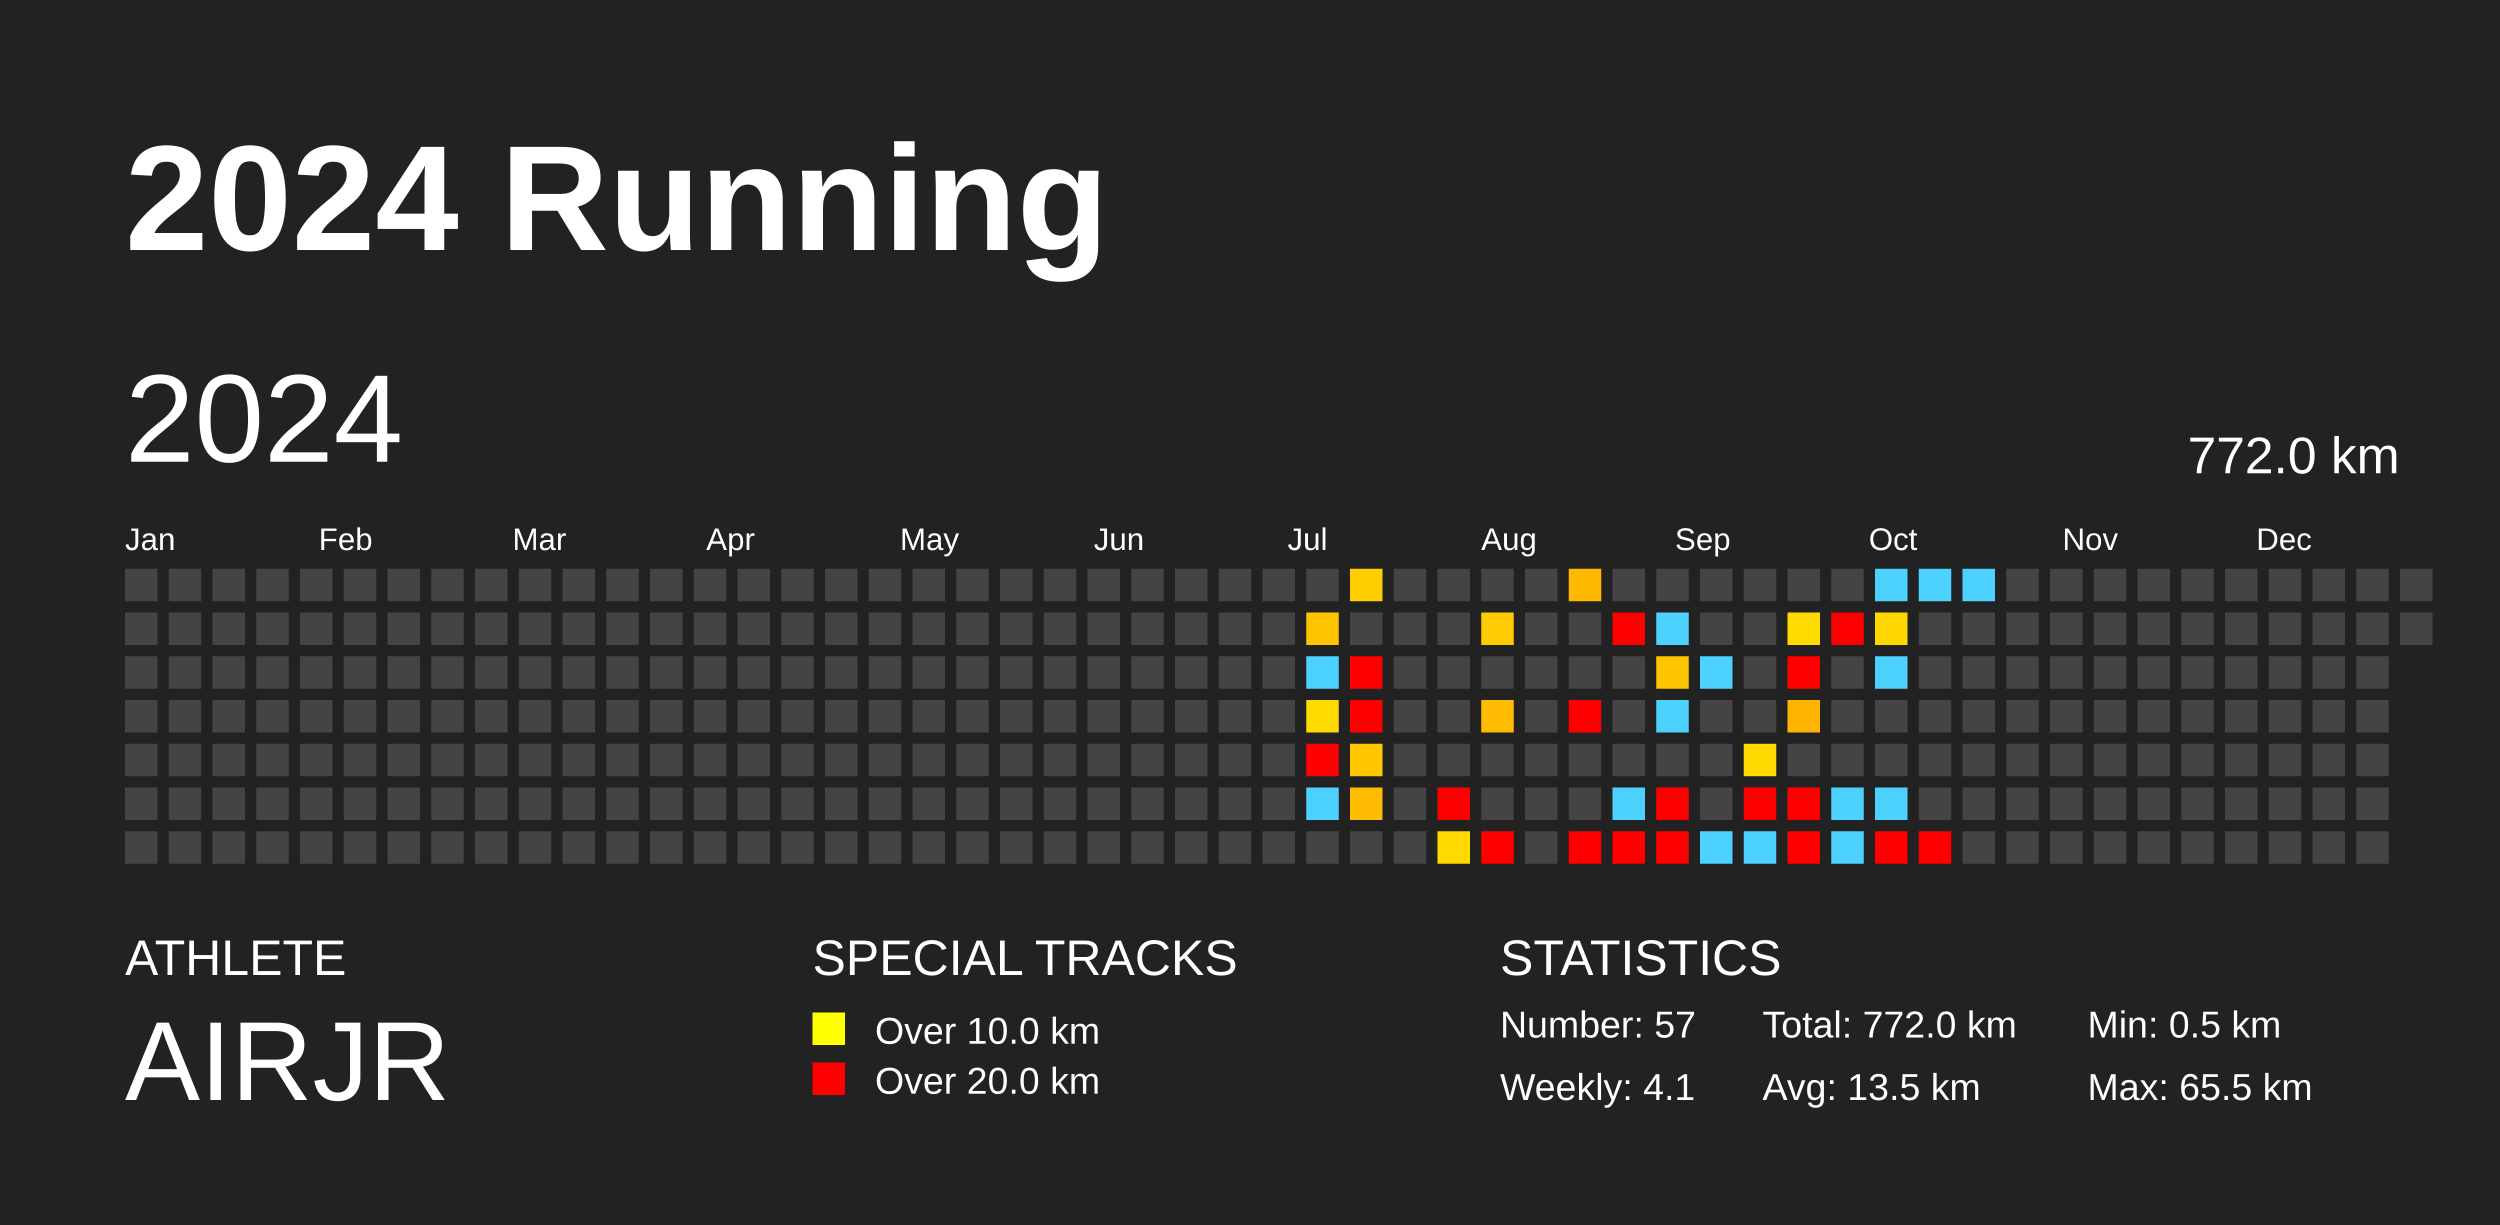
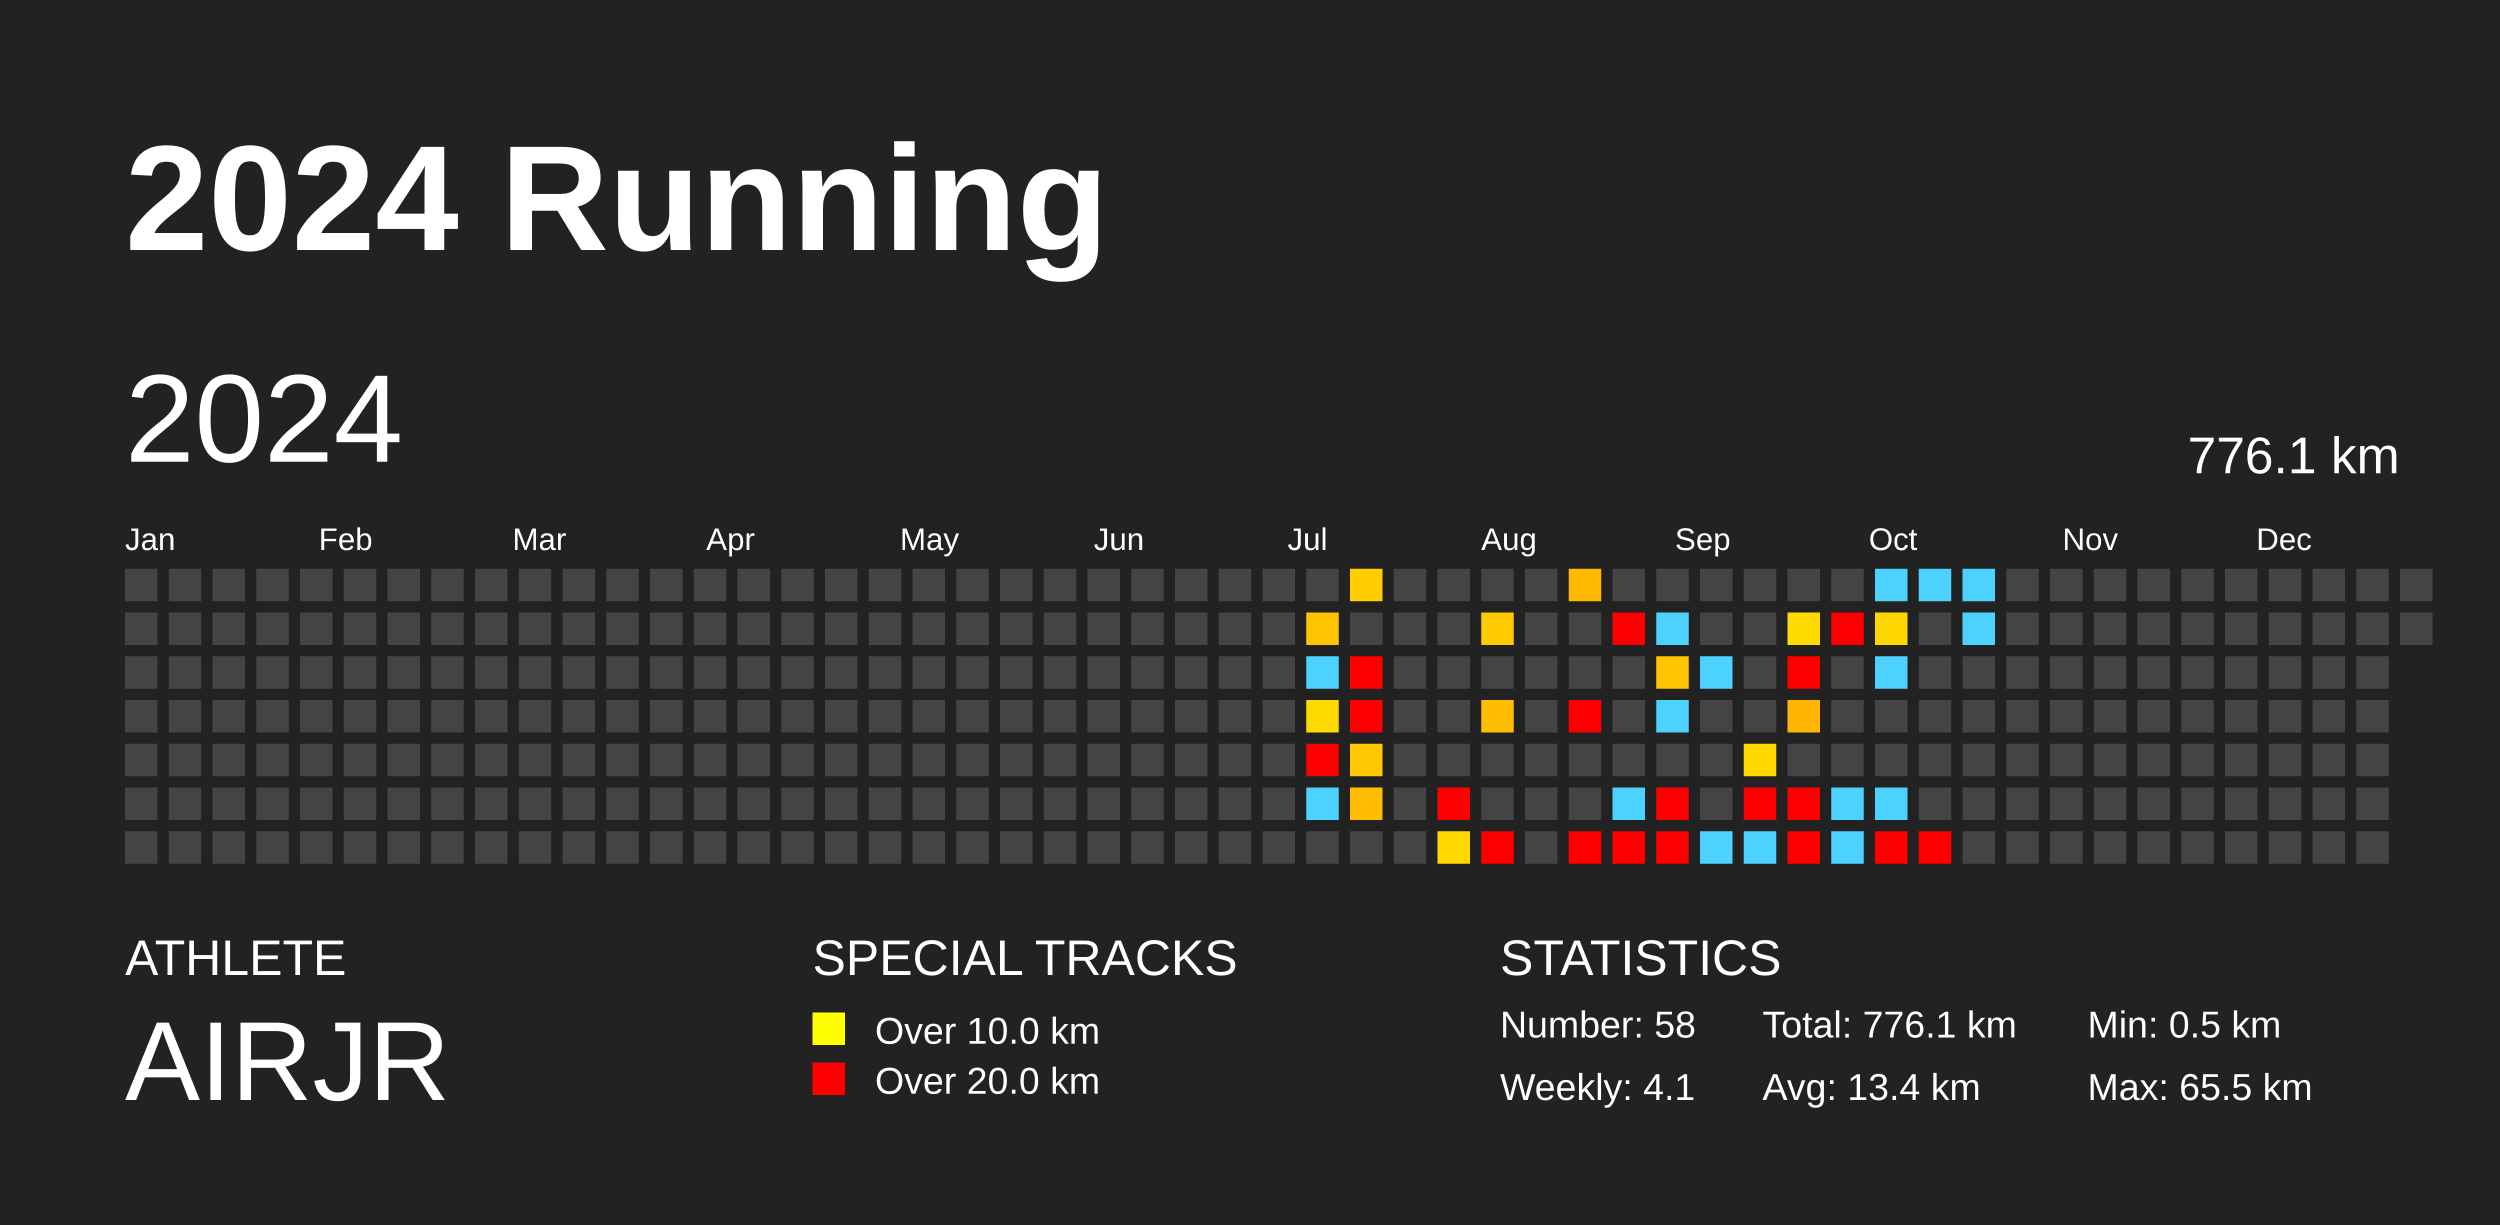
<svg xmlns="http://www.w3.org/2000/svg" baseProfile="full" height="98mm" version="1.1" viewBox="0,0,200,98" width="200mm">
  <defs />
  <rect fill="#222222" height="98" width="200" x="0" y="0" />
  <text fill="#FFFFFF" style="font-size:12px; font-family:Arial; font-weight:bold;" x="10" y="20">2024 Running</text>
  <text fill="#FFFFFF" style="font-size:4px; font-family:Arial" x="10" y="78">ATHLETE</text>
  <text fill="#FFFFFF" style="font-size:9px; font-family:Arial" x="10" y="88">AIRJR</text>
  <text fill="#FFFFFF" style="font-size:4px; font-family:Arial" x="65" y="78">SPECIAL TRACKS</text>
  <rect fill="yellow" height="2.6" width="2.6" x="65" y="81" />
  <text fill="#FFFFFF" style="font-size:3px; font-family:Arial" x="70" y="83.5">Over 10.0 km</text>
  <rect fill="red" height="2.6" width="2.6" x="65" y="85" />
  <text fill="#FFFFFF" style="font-size:3px; font-family:Arial" x="70" y="87.5">Over 20.0 km</text>
  <text fill="#FFFFFF" style="font-size:4px; font-family:Arial" x="120" y="78">STATISTICS</text>
-   <text fill="#FFFFFF" style="font-size:3px; font-family:Arial" x="120" y="83">Number: 57</text>
+   <text fill="#FFFFFF" style="font-size:3px; font-family:Arial" x="120" y="83">Number: 58</text>
  <text fill="#FFFFFF" style="font-size:3px; font-family:Arial" x="120" y="88">Weekly: 4.1</text>
-   <text fill="#FFFFFF" style="font-size:3px; font-family:Arial" x="141" y="83">Total: 772.0 km</text>
-   <text fill="#FFFFFF" style="font-size:3px; font-family:Arial" x="141" y="88">Avg: 13.5 km</text>
+   <text fill="#FFFFFF" style="font-size:3px; font-family:Arial" x="141" y="83">Total: 776.1 km</text>
+   <text fill="#FFFFFF" style="font-size:3px; font-family:Arial" x="141" y="88">Avg: 13.4 km</text>
  <text fill="#FFFFFF" style="font-size:3px; font-family:Arial" x="167" y="83">Min: 0.5 km</text>
  <text fill="#FFFFFF" style="font-size:3px; font-family:Arial" x="167" y="88">Max: 65.5 km</text>
  <text dominant-baseline="hanging" fill="#FFFFFF" style="font-size:10.0px; font-family:Arial;" x="10" y="30">2024</text>
-   <text dominant-baseline="hanging" fill="#FFFFFF" style="font-size:4.125px; font-family:Arial;" x="175" y="35">772.0 km</text>
+   <text dominant-baseline="hanging" fill="#FFFFFF" style="font-size:4.125px; font-family:Arial;" x="175" y="35">776.1 km</text>
  <text fill="#FFFFFF" style="font-size:2.5px; font-family:Arial" x="10.0" y="44">Jan</text>
  <text fill="#FFFFFF" style="font-size:2.5px; font-family:Arial" x="25.5" y="44">Feb</text>
  <text fill="#FFFFFF" style="font-size:2.5px; font-family:Arial" x="41.0" y="44">Mar</text>
  <text fill="#FFFFFF" style="font-size:2.5px; font-family:Arial" x="56.5" y="44">Apr</text>
  <text fill="#FFFFFF" style="font-size:2.5px; font-family:Arial" x="72.0" y="44">May</text>
  <text fill="#FFFFFF" style="font-size:2.5px; font-family:Arial" x="87.5" y="44">Jun</text>
  <text fill="#FFFFFF" style="font-size:2.5px; font-family:Arial" x="103.0" y="44">Jul</text>
  <text fill="#FFFFFF" style="font-size:2.5px; font-family:Arial" x="118.5" y="44">Aug</text>
  <text fill="#FFFFFF" style="font-size:2.5px; font-family:Arial" x="134.0" y="44">Sep</text>
  <text fill="#FFFFFF" style="font-size:2.5px; font-family:Arial" x="149.5" y="44">Oct</text>
  <text fill="#FFFFFF" style="font-size:2.5px; font-family:Arial" x="165.0" y="44">Nov</text>
  <text fill="#FFFFFF" style="font-size:2.5px; font-family:Arial" x="180.5" y="44">Dec</text>
  <rect fill="#444444" height="2.6" width="2.6" x="10.0" y="45.5" />
  <rect fill="#444444" height="2.6" width="2.6" x="10.0" y="49.0" />
  <rect fill="#444444" height="2.6" width="2.6" x="10.0" y="52.5" />
  <rect fill="#444444" height="2.6" width="2.6" x="10.0" y="56.0" />
  <rect fill="#444444" height="2.6" width="2.6" x="10.0" y="59.5" />
  <rect fill="#444444" height="2.6" width="2.6" x="10.0" y="63.0" />
  <rect fill="#444444" height="2.6" width="2.6" x="10.0" y="66.5" />
  <rect fill="#444444" height="2.6" width="2.6" x="13.5" y="45.5" />
  <rect fill="#444444" height="2.6" width="2.6" x="13.5" y="49.0" />
  <rect fill="#444444" height="2.6" width="2.6" x="13.5" y="52.5" />
  <rect fill="#444444" height="2.6" width="2.6" x="13.5" y="56.0" />
  <rect fill="#444444" height="2.6" width="2.6" x="13.5" y="59.5" />
  <rect fill="#444444" height="2.6" width="2.6" x="13.5" y="63.0" />
  <rect fill="#444444" height="2.6" width="2.6" x="13.5" y="66.5" />
  <rect fill="#444444" height="2.6" width="2.6" x="17.0" y="45.5" />
  <rect fill="#444444" height="2.6" width="2.6" x="17.0" y="49.0" />
  <rect fill="#444444" height="2.6" width="2.6" x="17.0" y="52.5" />
  <rect fill="#444444" height="2.6" width="2.6" x="17.0" y="56.0" />
  <rect fill="#444444" height="2.6" width="2.6" x="17.0" y="59.5" />
  <rect fill="#444444" height="2.6" width="2.6" x="17.0" y="63.0" />
  <rect fill="#444444" height="2.6" width="2.6" x="17.0" y="66.5" />
  <rect fill="#444444" height="2.6" width="2.6" x="20.5" y="45.5" />
  <rect fill="#444444" height="2.6" width="2.6" x="20.5" y="49.0" />
  <rect fill="#444444" height="2.6" width="2.6" x="20.5" y="52.5" />
  <rect fill="#444444" height="2.6" width="2.6" x="20.5" y="56.0" />
  <rect fill="#444444" height="2.6" width="2.6" x="20.5" y="59.5" />
  <rect fill="#444444" height="2.6" width="2.6" x="20.5" y="63.0" />
  <rect fill="#444444" height="2.6" width="2.6" x="20.5" y="66.5" />
  <rect fill="#444444" height="2.6" width="2.6" x="24.0" y="45.5" />
  <rect fill="#444444" height="2.6" width="2.6" x="24.0" y="49.0" />
  <rect fill="#444444" height="2.6" width="2.6" x="24.0" y="52.5" />
  <rect fill="#444444" height="2.6" width="2.6" x="24.0" y="56.0" />
  <rect fill="#444444" height="2.6" width="2.6" x="24.0" y="59.5" />
  <rect fill="#444444" height="2.6" width="2.6" x="24.0" y="63.0" />
  <rect fill="#444444" height="2.6" width="2.6" x="24.0" y="66.5" />
  <rect fill="#444444" height="2.6" width="2.6" x="27.5" y="45.5" />
  <rect fill="#444444" height="2.6" width="2.6" x="27.5" y="49.0" />
  <rect fill="#444444" height="2.6" width="2.6" x="27.5" y="52.5" />
  <rect fill="#444444" height="2.6" width="2.6" x="27.5" y="56.0" />
  <rect fill="#444444" height="2.6" width="2.6" x="27.5" y="59.5" />
  <rect fill="#444444" height="2.6" width="2.6" x="27.5" y="63.0" />
  <rect fill="#444444" height="2.6" width="2.6" x="27.5" y="66.5" />
  <rect fill="#444444" height="2.6" width="2.6" x="31.0" y="45.5" />
  <rect fill="#444444" height="2.6" width="2.6" x="31.0" y="49.0" />
  <rect fill="#444444" height="2.6" width="2.6" x="31.0" y="52.5" />
  <rect fill="#444444" height="2.6" width="2.6" x="31.0" y="56.0" />
  <rect fill="#444444" height="2.6" width="2.6" x="31.0" y="59.5" />
  <rect fill="#444444" height="2.6" width="2.6" x="31.0" y="63.0" />
  <rect fill="#444444" height="2.6" width="2.6" x="31.0" y="66.5" />
  <rect fill="#444444" height="2.6" width="2.6" x="34.5" y="45.5" />
  <rect fill="#444444" height="2.6" width="2.6" x="34.5" y="49.0" />
  <rect fill="#444444" height="2.6" width="2.6" x="34.5" y="52.5" />
  <rect fill="#444444" height="2.6" width="2.6" x="34.5" y="56.0" />
  <rect fill="#444444" height="2.6" width="2.6" x="34.5" y="59.5" />
  <rect fill="#444444" height="2.6" width="2.6" x="34.5" y="63.0" />
  <rect fill="#444444" height="2.6" width="2.6" x="34.5" y="66.5" />
  <rect fill="#444444" height="2.6" width="2.6" x="38.0" y="45.5" />
  <rect fill="#444444" height="2.6" width="2.6" x="38.0" y="49.0" />
  <rect fill="#444444" height="2.6" width="2.6" x="38.0" y="52.5" />
  <rect fill="#444444" height="2.6" width="2.6" x="38.0" y="56.0" />
  <rect fill="#444444" height="2.6" width="2.6" x="38.0" y="59.5" />
  <rect fill="#444444" height="2.6" width="2.6" x="38.0" y="63.0" />
  <rect fill="#444444" height="2.6" width="2.6" x="38.0" y="66.5" />
  <rect fill="#444444" height="2.6" width="2.6" x="41.5" y="45.5" />
  <rect fill="#444444" height="2.6" width="2.6" x="41.5" y="49.0" />
  <rect fill="#444444" height="2.6" width="2.6" x="41.5" y="52.5" />
  <rect fill="#444444" height="2.6" width="2.6" x="41.5" y="56.0" />
  <rect fill="#444444" height="2.6" width="2.6" x="41.5" y="59.5" />
  <rect fill="#444444" height="2.6" width="2.6" x="41.5" y="63.0" />
  <rect fill="#444444" height="2.6" width="2.6" x="41.5" y="66.5" />
  <rect fill="#444444" height="2.6" width="2.6" x="45.0" y="45.5" />
  <rect fill="#444444" height="2.6" width="2.6" x="45.0" y="49.0" />
  <rect fill="#444444" height="2.6" width="2.6" x="45.0" y="52.5" />
  <rect fill="#444444" height="2.6" width="2.6" x="45.0" y="56.0" />
  <rect fill="#444444" height="2.6" width="2.6" x="45.0" y="59.5" />
  <rect fill="#444444" height="2.6" width="2.6" x="45.0" y="63.0" />
  <rect fill="#444444" height="2.6" width="2.6" x="45.0" y="66.5" />
  <rect fill="#444444" height="2.6" width="2.6" x="48.5" y="45.5" />
  <rect fill="#444444" height="2.6" width="2.6" x="48.5" y="49.0" />
  <rect fill="#444444" height="2.6" width="2.6" x="48.5" y="52.5" />
  <rect fill="#444444" height="2.6" width="2.6" x="48.5" y="56.0" />
  <rect fill="#444444" height="2.6" width="2.6" x="48.5" y="59.5" />
  <rect fill="#444444" height="2.6" width="2.6" x="48.5" y="63.0" />
  <rect fill="#444444" height="2.6" width="2.6" x="48.5" y="66.5" />
  <rect fill="#444444" height="2.6" width="2.6" x="52.0" y="45.5" />
  <rect fill="#444444" height="2.6" width="2.6" x="52.0" y="49.0" />
  <rect fill="#444444" height="2.6" width="2.6" x="52.0" y="52.5" />
  <rect fill="#444444" height="2.6" width="2.6" x="52.0" y="56.0" />
  <rect fill="#444444" height="2.6" width="2.6" x="52.0" y="59.5" />
  <rect fill="#444444" height="2.6" width="2.6" x="52.0" y="63.0" />
  <rect fill="#444444" height="2.6" width="2.6" x="52.0" y="66.5" />
  <rect fill="#444444" height="2.6" width="2.6" x="55.5" y="45.5" />
  <rect fill="#444444" height="2.6" width="2.6" x="55.5" y="49.0" />
  <rect fill="#444444" height="2.6" width="2.6" x="55.5" y="52.5" />
  <rect fill="#444444" height="2.6" width="2.6" x="55.5" y="56.0" />
  <rect fill="#444444" height="2.6" width="2.6" x="55.5" y="59.5" />
  <rect fill="#444444" height="2.6" width="2.6" x="55.5" y="63.0" />
  <rect fill="#444444" height="2.6" width="2.6" x="55.5" y="66.5" />
  <rect fill="#444444" height="2.6" width="2.6" x="59.0" y="45.5" />
  <rect fill="#444444" height="2.6" width="2.6" x="59.0" y="49.0" />
  <rect fill="#444444" height="2.6" width="2.6" x="59.0" y="52.5" />
  <rect fill="#444444" height="2.6" width="2.6" x="59.0" y="56.0" />
  <rect fill="#444444" height="2.6" width="2.6" x="59.0" y="59.5" />
  <rect fill="#444444" height="2.6" width="2.6" x="59.0" y="63.0" />
  <rect fill="#444444" height="2.6" width="2.6" x="59.0" y="66.5" />
  <rect fill="#444444" height="2.6" width="2.6" x="62.5" y="45.5" />
  <rect fill="#444444" height="2.6" width="2.6" x="62.5" y="49.0" />
  <rect fill="#444444" height="2.6" width="2.6" x="62.5" y="52.5" />
  <rect fill="#444444" height="2.6" width="2.6" x="62.5" y="56.0" />
  <rect fill="#444444" height="2.6" width="2.6" x="62.5" y="59.5" />
  <rect fill="#444444" height="2.6" width="2.6" x="62.5" y="63.0" />
  <rect fill="#444444" height="2.6" width="2.6" x="62.5" y="66.5" />
  <rect fill="#444444" height="2.6" width="2.6" x="66.0" y="45.5" />
  <rect fill="#444444" height="2.6" width="2.6" x="66.0" y="49.0" />
  <rect fill="#444444" height="2.6" width="2.6" x="66.0" y="52.5" />
  <rect fill="#444444" height="2.6" width="2.6" x="66.0" y="56.0" />
  <rect fill="#444444" height="2.6" width="2.6" x="66.0" y="59.5" />
  <rect fill="#444444" height="2.6" width="2.6" x="66.0" y="63.0" />
  <rect fill="#444444" height="2.6" width="2.6" x="66.0" y="66.5" />
  <rect fill="#444444" height="2.6" width="2.6" x="69.5" y="45.5" />
  <rect fill="#444444" height="2.6" width="2.6" x="69.5" y="49.0" />
  <rect fill="#444444" height="2.6" width="2.6" x="69.5" y="52.5" />
  <rect fill="#444444" height="2.6" width="2.6" x="69.5" y="56.0" />
  <rect fill="#444444" height="2.6" width="2.6" x="69.5" y="59.5" />
  <rect fill="#444444" height="2.6" width="2.6" x="69.5" y="63.0" />
  <rect fill="#444444" height="2.6" width="2.6" x="69.5" y="66.5" />
  <rect fill="#444444" height="2.6" width="2.6" x="73.0" y="45.5" />
  <rect fill="#444444" height="2.6" width="2.6" x="73.0" y="49.0" />
  <rect fill="#444444" height="2.6" width="2.6" x="73.0" y="52.5" />
  <rect fill="#444444" height="2.6" width="2.6" x="73.0" y="56.0" />
  <rect fill="#444444" height="2.6" width="2.6" x="73.0" y="59.5" />
  <rect fill="#444444" height="2.6" width="2.6" x="73.0" y="63.0" />
  <rect fill="#444444" height="2.6" width="2.6" x="73.0" y="66.5" />
  <rect fill="#444444" height="2.6" width="2.6" x="76.5" y="45.5" />
  <rect fill="#444444" height="2.6" width="2.6" x="76.5" y="49.0" />
  <rect fill="#444444" height="2.6" width="2.6" x="76.5" y="52.5" />
  <rect fill="#444444" height="2.6" width="2.6" x="76.5" y="56.0" />
  <rect fill="#444444" height="2.6" width="2.6" x="76.5" y="59.5" />
  <rect fill="#444444" height="2.6" width="2.6" x="76.5" y="63.0" />
  <rect fill="#444444" height="2.6" width="2.6" x="76.5" y="66.5" />
  <rect fill="#444444" height="2.6" width="2.6" x="80.0" y="45.5" />
  <rect fill="#444444" height="2.6" width="2.6" x="80.0" y="49.0" />
  <rect fill="#444444" height="2.6" width="2.6" x="80.0" y="52.5" />
  <rect fill="#444444" height="2.6" width="2.6" x="80.0" y="56.0" />
  <rect fill="#444444" height="2.6" width="2.6" x="80.0" y="59.5" />
  <rect fill="#444444" height="2.6" width="2.6" x="80.0" y="63.0" />
  <rect fill="#444444" height="2.6" width="2.6" x="80.0" y="66.5" />
  <rect fill="#444444" height="2.6" width="2.6" x="83.5" y="45.5" />
  <rect fill="#444444" height="2.6" width="2.6" x="83.5" y="49.0" />
  <rect fill="#444444" height="2.6" width="2.6" x="83.5" y="52.5" />
  <rect fill="#444444" height="2.6" width="2.6" x="83.5" y="56.0" />
  <rect fill="#444444" height="2.6" width="2.6" x="83.5" y="59.5" />
  <rect fill="#444444" height="2.6" width="2.6" x="83.5" y="63.0" />
  <rect fill="#444444" height="2.6" width="2.6" x="83.5" y="66.5" />
  <rect fill="#444444" height="2.6" width="2.6" x="87.0" y="45.5" />
  <rect fill="#444444" height="2.6" width="2.6" x="87.0" y="49.0" />
  <rect fill="#444444" height="2.6" width="2.6" x="87.0" y="52.5" />
  <rect fill="#444444" height="2.6" width="2.6" x="87.0" y="56.0" />
  <rect fill="#444444" height="2.6" width="2.6" x="87.0" y="59.5" />
  <rect fill="#444444" height="2.6" width="2.6" x="87.0" y="63.0" />
  <rect fill="#444444" height="2.6" width="2.6" x="87.0" y="66.5" />
  <rect fill="#444444" height="2.6" width="2.6" x="90.5" y="45.5" />
  <rect fill="#444444" height="2.6" width="2.6" x="90.5" y="49.0" />
  <rect fill="#444444" height="2.6" width="2.6" x="90.5" y="52.5" />
  <rect fill="#444444" height="2.6" width="2.6" x="90.5" y="56.0" />
  <rect fill="#444444" height="2.6" width="2.6" x="90.5" y="59.5" />
  <rect fill="#444444" height="2.6" width="2.6" x="90.5" y="63.0" />
  <rect fill="#444444" height="2.6" width="2.6" x="90.5" y="66.5" />
  <rect fill="#444444" height="2.6" width="2.6" x="94.0" y="45.5" />
  <rect fill="#444444" height="2.6" width="2.6" x="94.0" y="49.0" />
  <rect fill="#444444" height="2.6" width="2.6" x="94.0" y="52.5" />
  <rect fill="#444444" height="2.6" width="2.6" x="94.0" y="56.0" />
  <rect fill="#444444" height="2.6" width="2.6" x="94.0" y="59.5" />
  <rect fill="#444444" height="2.6" width="2.6" x="94.0" y="63.0" />
  <rect fill="#444444" height="2.6" width="2.6" x="94.0" y="66.5" />
  <rect fill="#444444" height="2.6" width="2.6" x="97.5" y="45.5" />
  <rect fill="#444444" height="2.6" width="2.6" x="97.5" y="49.0" />
  <rect fill="#444444" height="2.6" width="2.6" x="97.5" y="52.5" />
  <rect fill="#444444" height="2.6" width="2.6" x="97.5" y="56.0" />
  <rect fill="#444444" height="2.6" width="2.6" x="97.5" y="59.5" />
  <rect fill="#444444" height="2.6" width="2.6" x="97.5" y="63.0" />
  <rect fill="#444444" height="2.6" width="2.6" x="97.5" y="66.5" />
  <rect fill="#444444" height="2.6" width="2.6" x="101.0" y="45.5" />
  <rect fill="#444444" height="2.6" width="2.6" x="101.0" y="49.0" />
  <rect fill="#444444" height="2.6" width="2.6" x="101.0" y="52.5" />
  <rect fill="#444444" height="2.6" width="2.6" x="101.0" y="56.0" />
  <rect fill="#444444" height="2.6" width="2.6" x="101.0" y="59.5" />
  <rect fill="#444444" height="2.6" width="2.6" x="101.0" y="63.0" />
  <rect fill="#444444" height="2.6" width="2.6" x="101.0" y="66.5" />
  <rect fill="#444444" height="2.6" width="2.6" x="104.5" y="45.5" />
  <rect fill="#ffc300" height="2.6" width="2.6" x="104.5" y="49.0" />
  <rect fill="#4dd2ff" height="2.6" width="2.6" x="104.5" y="52.5" />
  <rect fill="#ffda00" height="2.6" width="2.6" x="104.5" y="56.0" />
  <rect fill="red" height="2.6" width="2.6" x="104.5" y="59.5" />
  <rect fill="#4dd2ff" height="2.6" width="2.6" x="104.5" y="63.0" />
  <rect fill="#444444" height="2.6" width="2.6" x="104.5" y="66.5" />
  <rect fill="#ffcd00" height="2.6" width="2.6" x="108.0" y="45.5" />
  <rect fill="#444444" height="2.6" width="2.6" x="108.0" y="49.0" />
  <rect fill="red" height="2.6" width="2.6" x="108.0" y="52.5" />
  <rect fill="red" height="2.6" width="2.6" x="108.0" y="56.0" />
  <rect fill="#ffc800" height="2.6" width="2.6" x="108.0" y="59.5" />
  <rect fill="#ffbc00" height="2.6" width="2.6" x="108.0" y="63.0" />
  <rect fill="#444444" height="2.6" width="2.6" x="108.0" y="66.5" />
  <rect fill="#444444" height="2.6" width="2.6" x="111.5" y="45.5" />
  <rect fill="#444444" height="2.6" width="2.6" x="111.5" y="49.0" />
  <rect fill="#444444" height="2.6" width="2.6" x="111.5" y="52.5" />
  <rect fill="#444444" height="2.6" width="2.6" x="111.5" y="56.0" />
  <rect fill="#444444" height="2.6" width="2.6" x="111.5" y="59.5" />
  <rect fill="#444444" height="2.6" width="2.6" x="111.5" y="63.0" />
  <rect fill="#444444" height="2.6" width="2.6" x="111.5" y="66.5" />
  <rect fill="#444444" height="2.6" width="2.6" x="115.0" y="45.5" />
  <rect fill="#444444" height="2.6" width="2.6" x="115.0" y="49.0" />
  <rect fill="#444444" height="2.6" width="2.6" x="115.0" y="52.5" />
  <rect fill="#444444" height="2.6" width="2.6" x="115.0" y="56.0" />
  <rect fill="#444444" height="2.6" width="2.6" x="115.0" y="59.5" />
  <rect fill="red" height="2.6" width="2.6" x="115.0" y="63.0" />
  <rect fill="#ffd900" height="2.6" width="2.6" x="115.0" y="66.5" />
  <rect fill="#444444" height="2.6" width="2.6" x="118.5" y="45.5" />
  <rect fill="#ffcb00" height="2.6" width="2.6" x="118.5" y="49.0" />
  <rect fill="#444444" height="2.6" width="2.6" x="118.5" y="52.5" />
  <rect fill="#ffbc00" height="2.6" width="2.6" x="118.5" y="56.0" />
  <rect fill="#444444" height="2.6" width="2.6" x="118.5" y="59.5" />
  <rect fill="#444444" height="2.6" width="2.6" x="118.5" y="63.0" />
  <rect fill="red" height="2.6" width="2.6" x="118.5" y="66.5" />
  <rect fill="#444444" height="2.6" width="2.6" x="122.0" y="45.5" />
  <rect fill="#444444" height="2.6" width="2.6" x="122.0" y="49.0" />
  <rect fill="#444444" height="2.6" width="2.6" x="122.0" y="52.5" />
  <rect fill="#444444" height="2.6" width="2.6" x="122.0" y="56.0" />
  <rect fill="#444444" height="2.6" width="2.6" x="122.0" y="59.5" />
  <rect fill="#444444" height="2.6" width="2.6" x="122.0" y="63.0" />
  <rect fill="#444444" height="2.6" width="2.6" x="122.0" y="66.5" />
  <rect fill="#ffb900" height="2.6" width="2.6" x="125.5" y="45.5" />
  <rect fill="#444444" height="2.6" width="2.6" x="125.5" y="49.0" />
  <rect fill="#444444" height="2.6" width="2.6" x="125.5" y="52.5" />
  <rect fill="red" height="2.6" width="2.6" x="125.5" y="56.0" />
  <rect fill="#444444" height="2.6" width="2.6" x="125.5" y="59.5" />
  <rect fill="#444444" height="2.6" width="2.6" x="125.5" y="63.0" />
  <rect fill="red" height="2.6" width="2.6" x="125.5" y="66.5" />
  <rect fill="#444444" height="2.6" width="2.6" x="129.0" y="45.5" />
  <rect fill="red" height="2.6" width="2.6" x="129.0" y="49.0" />
  <rect fill="#444444" height="2.6" width="2.6" x="129.0" y="52.5" />
  <rect fill="#444444" height="2.6" width="2.6" x="129.0" y="56.0" />
  <rect fill="#444444" height="2.6" width="2.6" x="129.0" y="59.5" />
  <rect fill="#4dd2ff" height="2.6" width="2.6" x="129.0" y="63.0" />
  <rect fill="red" height="2.6" width="2.6" x="129.0" y="66.5" />
  <rect fill="#444444" height="2.6" width="2.6" x="132.5" y="45.5" />
  <rect fill="#4dd2ff" height="2.6" width="2.6" x="132.5" y="49.0" />
  <rect fill="#ffc400" height="2.6" width="2.6" x="132.5" y="52.5" />
  <rect fill="#4dd2ff" height="2.6" width="2.6" x="132.5" y="56.0" />
  <rect fill="#444444" height="2.6" width="2.6" x="132.5" y="59.5" />
  <rect fill="red" height="2.6" width="2.6" x="132.5" y="63.0" />
  <rect fill="red" height="2.6" width="2.6" x="132.5" y="66.5" />
  <rect fill="#444444" height="2.6" width="2.6" x="136.0" y="45.5" />
  <rect fill="#444444" height="2.6" width="2.6" x="136.0" y="49.0" />
  <rect fill="#4dd2ff" height="2.6" width="2.6" x="136.0" y="52.5" />
  <rect fill="#444444" height="2.6" width="2.6" x="136.0" y="56.0" />
  <rect fill="#444444" height="2.6" width="2.6" x="136.0" y="59.5" />
  <rect fill="#444444" height="2.6" width="2.6" x="136.0" y="63.0" />
  <rect fill="#4dd2ff" height="2.6" width="2.6" x="136.0" y="66.5" />
  <rect fill="#444444" height="2.6" width="2.6" x="139.5" y="45.5" />
  <rect fill="#444444" height="2.6" width="2.6" x="139.5" y="49.0" />
  <rect fill="#444444" height="2.6" width="2.6" x="139.5" y="52.5" />
  <rect fill="#444444" height="2.6" width="2.6" x="139.5" y="56.0" />
  <rect fill="#ffd900" height="2.6" width="2.6" x="139.5" y="59.5" />
  <rect fill="red" height="2.6" width="2.6" x="139.5" y="63.0" />
  <rect fill="#4dd2ff" height="2.6" width="2.6" x="139.5" y="66.5" />
  <rect fill="#444444" height="2.6" width="2.6" x="143.0" y="45.5" />
  <rect fill="#ffdb00" height="2.6" width="2.6" x="143.0" y="49.0" />
  <rect fill="red" height="2.6" width="2.6" x="143.0" y="52.5" />
  <rect fill="#ffb500" height="2.6" width="2.6" x="143.0" y="56.0" />
  <rect fill="#444444" height="2.6" width="2.6" x="143.0" y="59.5" />
  <rect fill="red" height="2.6" width="2.6" x="143.0" y="63.0" />
  <rect fill="red" height="2.6" width="2.6" x="143.0" y="66.5" />
  <rect fill="#444444" height="2.6" width="2.6" x="146.5" y="45.5" />
  <rect fill="red" height="2.6" width="2.6" x="146.5" y="49.0" />
  <rect fill="#444444" height="2.6" width="2.6" x="146.5" y="52.5" />
  <rect fill="#444444" height="2.6" width="2.6" x="146.5" y="56.0" />
  <rect fill="#444444" height="2.6" width="2.6" x="146.5" y="59.5" />
  <rect fill="#4dd2ff" height="2.6" width="2.6" x="146.5" y="63.0" />
  <rect fill="#4dd2ff" height="2.6" width="2.6" x="146.5" y="66.5" />
  <rect fill="#4dd2ff" height="2.6" width="2.6" x="150.0" y="45.5" />
  <rect fill="#ffd700" height="2.6" width="2.6" x="150.0" y="49.0" />
  <rect fill="#4dd2ff" height="2.6" width="2.6" x="150.0" y="52.5" />
  <rect fill="#444444" height="2.6" width="2.6" x="150.0" y="56.0" />
  <rect fill="#444444" height="2.6" width="2.6" x="150.0" y="59.5" />
  <rect fill="#4dd2ff" height="2.6" width="2.6" x="150.0" y="63.0" />
  <rect fill="red" height="2.6" width="2.6" x="150.0" y="66.5" />
  <rect fill="#4dd2ff" height="2.6" width="2.6" x="153.5" y="45.5" />
  <rect fill="#444444" height="2.6" width="2.6" x="153.5" y="49.0" />
  <rect fill="#444444" height="2.6" width="2.6" x="153.5" y="52.5" />
  <rect fill="#444444" height="2.6" width="2.6" x="153.5" y="56.0" />
  <rect fill="#444444" height="2.6" width="2.6" x="153.5" y="59.5" />
  <rect fill="#444444" height="2.6" width="2.6" x="153.5" y="63.0" />
  <rect fill="red" height="2.6" width="2.6" x="153.5" y="66.5" />
  <rect fill="#4dd2ff" height="2.6" width="2.6" x="157.0" y="45.5" />
-   <rect fill="#444444" height="2.6" width="2.6" x="157.0" y="49.0" />
+   <rect fill="#4dd2ff" height="2.6" width="2.6" x="157.0" y="49.0" />
  <rect fill="#444444" height="2.6" width="2.6" x="157.0" y="52.5" />
  <rect fill="#444444" height="2.6" width="2.6" x="157.0" y="56.0" />
  <rect fill="#444444" height="2.6" width="2.6" x="157.0" y="59.5" />
  <rect fill="#444444" height="2.6" width="2.6" x="157.0" y="63.0" />
  <rect fill="#444444" height="2.6" width="2.6" x="157.0" y="66.5" />
  <rect fill="#444444" height="2.6" width="2.6" x="160.5" y="45.5" />
  <rect fill="#444444" height="2.6" width="2.6" x="160.5" y="49.0" />
  <rect fill="#444444" height="2.6" width="2.6" x="160.5" y="52.5" />
  <rect fill="#444444" height="2.6" width="2.6" x="160.5" y="56.0" />
  <rect fill="#444444" height="2.6" width="2.6" x="160.5" y="59.5" />
  <rect fill="#444444" height="2.6" width="2.6" x="160.5" y="63.0" />
  <rect fill="#444444" height="2.6" width="2.6" x="160.5" y="66.5" />
  <rect fill="#444444" height="2.6" width="2.6" x="164.0" y="45.5" />
  <rect fill="#444444" height="2.6" width="2.6" x="164.0" y="49.0" />
  <rect fill="#444444" height="2.6" width="2.6" x="164.0" y="52.5" />
  <rect fill="#444444" height="2.6" width="2.6" x="164.0" y="56.0" />
  <rect fill="#444444" height="2.6" width="2.6" x="164.0" y="59.5" />
  <rect fill="#444444" height="2.6" width="2.6" x="164.0" y="63.0" />
  <rect fill="#444444" height="2.6" width="2.6" x="164.0" y="66.5" />
  <rect fill="#444444" height="2.6" width="2.6" x="167.5" y="45.5" />
  <rect fill="#444444" height="2.6" width="2.6" x="167.5" y="49.0" />
  <rect fill="#444444" height="2.6" width="2.6" x="167.5" y="52.5" />
  <rect fill="#444444" height="2.6" width="2.6" x="167.5" y="56.0" />
  <rect fill="#444444" height="2.6" width="2.6" x="167.5" y="59.5" />
  <rect fill="#444444" height="2.6" width="2.6" x="167.5" y="63.0" />
  <rect fill="#444444" height="2.6" width="2.6" x="167.5" y="66.5" />
  <rect fill="#444444" height="2.6" width="2.6" x="171.0" y="45.5" />
  <rect fill="#444444" height="2.6" width="2.6" x="171.0" y="49.0" />
  <rect fill="#444444" height="2.6" width="2.6" x="171.0" y="52.5" />
  <rect fill="#444444" height="2.6" width="2.6" x="171.0" y="56.0" />
  <rect fill="#444444" height="2.6" width="2.6" x="171.0" y="59.5" />
  <rect fill="#444444" height="2.6" width="2.6" x="171.0" y="63.0" />
  <rect fill="#444444" height="2.6" width="2.6" x="171.0" y="66.5" />
  <rect fill="#444444" height="2.6" width="2.6" x="174.5" y="45.5" />
  <rect fill="#444444" height="2.6" width="2.6" x="174.5" y="49.0" />
  <rect fill="#444444" height="2.6" width="2.6" x="174.5" y="52.5" />
  <rect fill="#444444" height="2.6" width="2.6" x="174.5" y="56.0" />
  <rect fill="#444444" height="2.6" width="2.6" x="174.5" y="59.5" />
  <rect fill="#444444" height="2.6" width="2.6" x="174.5" y="63.0" />
  <rect fill="#444444" height="2.6" width="2.6" x="174.5" y="66.5" />
  <rect fill="#444444" height="2.6" width="2.6" x="178.0" y="45.5" />
  <rect fill="#444444" height="2.6" width="2.6" x="178.0" y="49.0" />
  <rect fill="#444444" height="2.6" width="2.6" x="178.0" y="52.5" />
  <rect fill="#444444" height="2.6" width="2.6" x="178.0" y="56.0" />
  <rect fill="#444444" height="2.6" width="2.6" x="178.0" y="59.5" />
  <rect fill="#444444" height="2.6" width="2.6" x="178.0" y="63.0" />
  <rect fill="#444444" height="2.6" width="2.6" x="178.0" y="66.5" />
  <rect fill="#444444" height="2.6" width="2.6" x="181.5" y="45.5" />
  <rect fill="#444444" height="2.6" width="2.6" x="181.5" y="49.0" />
  <rect fill="#444444" height="2.6" width="2.6" x="181.5" y="52.5" />
  <rect fill="#444444" height="2.6" width="2.6" x="181.5" y="56.0" />
  <rect fill="#444444" height="2.6" width="2.6" x="181.5" y="59.5" />
  <rect fill="#444444" height="2.6" width="2.6" x="181.5" y="63.0" />
  <rect fill="#444444" height="2.6" width="2.6" x="181.5" y="66.5" />
  <rect fill="#444444" height="2.6" width="2.6" x="185.0" y="45.5" />
  <rect fill="#444444" height="2.6" width="2.6" x="185.0" y="49.0" />
  <rect fill="#444444" height="2.6" width="2.6" x="185.0" y="52.5" />
  <rect fill="#444444" height="2.6" width="2.6" x="185.0" y="56.0" />
  <rect fill="#444444" height="2.6" width="2.6" x="185.0" y="59.5" />
  <rect fill="#444444" height="2.6" width="2.6" x="185.0" y="63.0" />
  <rect fill="#444444" height="2.6" width="2.6" x="185.0" y="66.5" />
  <rect fill="#444444" height="2.6" width="2.6" x="188.5" y="45.5" />
  <rect fill="#444444" height="2.6" width="2.6" x="188.5" y="49.0" />
  <rect fill="#444444" height="2.6" width="2.6" x="188.5" y="52.5" />
  <rect fill="#444444" height="2.6" width="2.6" x="188.5" y="56.0" />
  <rect fill="#444444" height="2.6" width="2.6" x="188.5" y="59.5" />
  <rect fill="#444444" height="2.6" width="2.6" x="188.5" y="63.0" />
  <rect fill="#444444" height="2.6" width="2.6" x="188.5" y="66.5" />
  <rect fill="#444444" height="2.6" width="2.6" x="192.0" y="45.5" />
  <rect fill="#444444" height="2.6" width="2.6" x="192.0" y="49.0" />
</svg>
